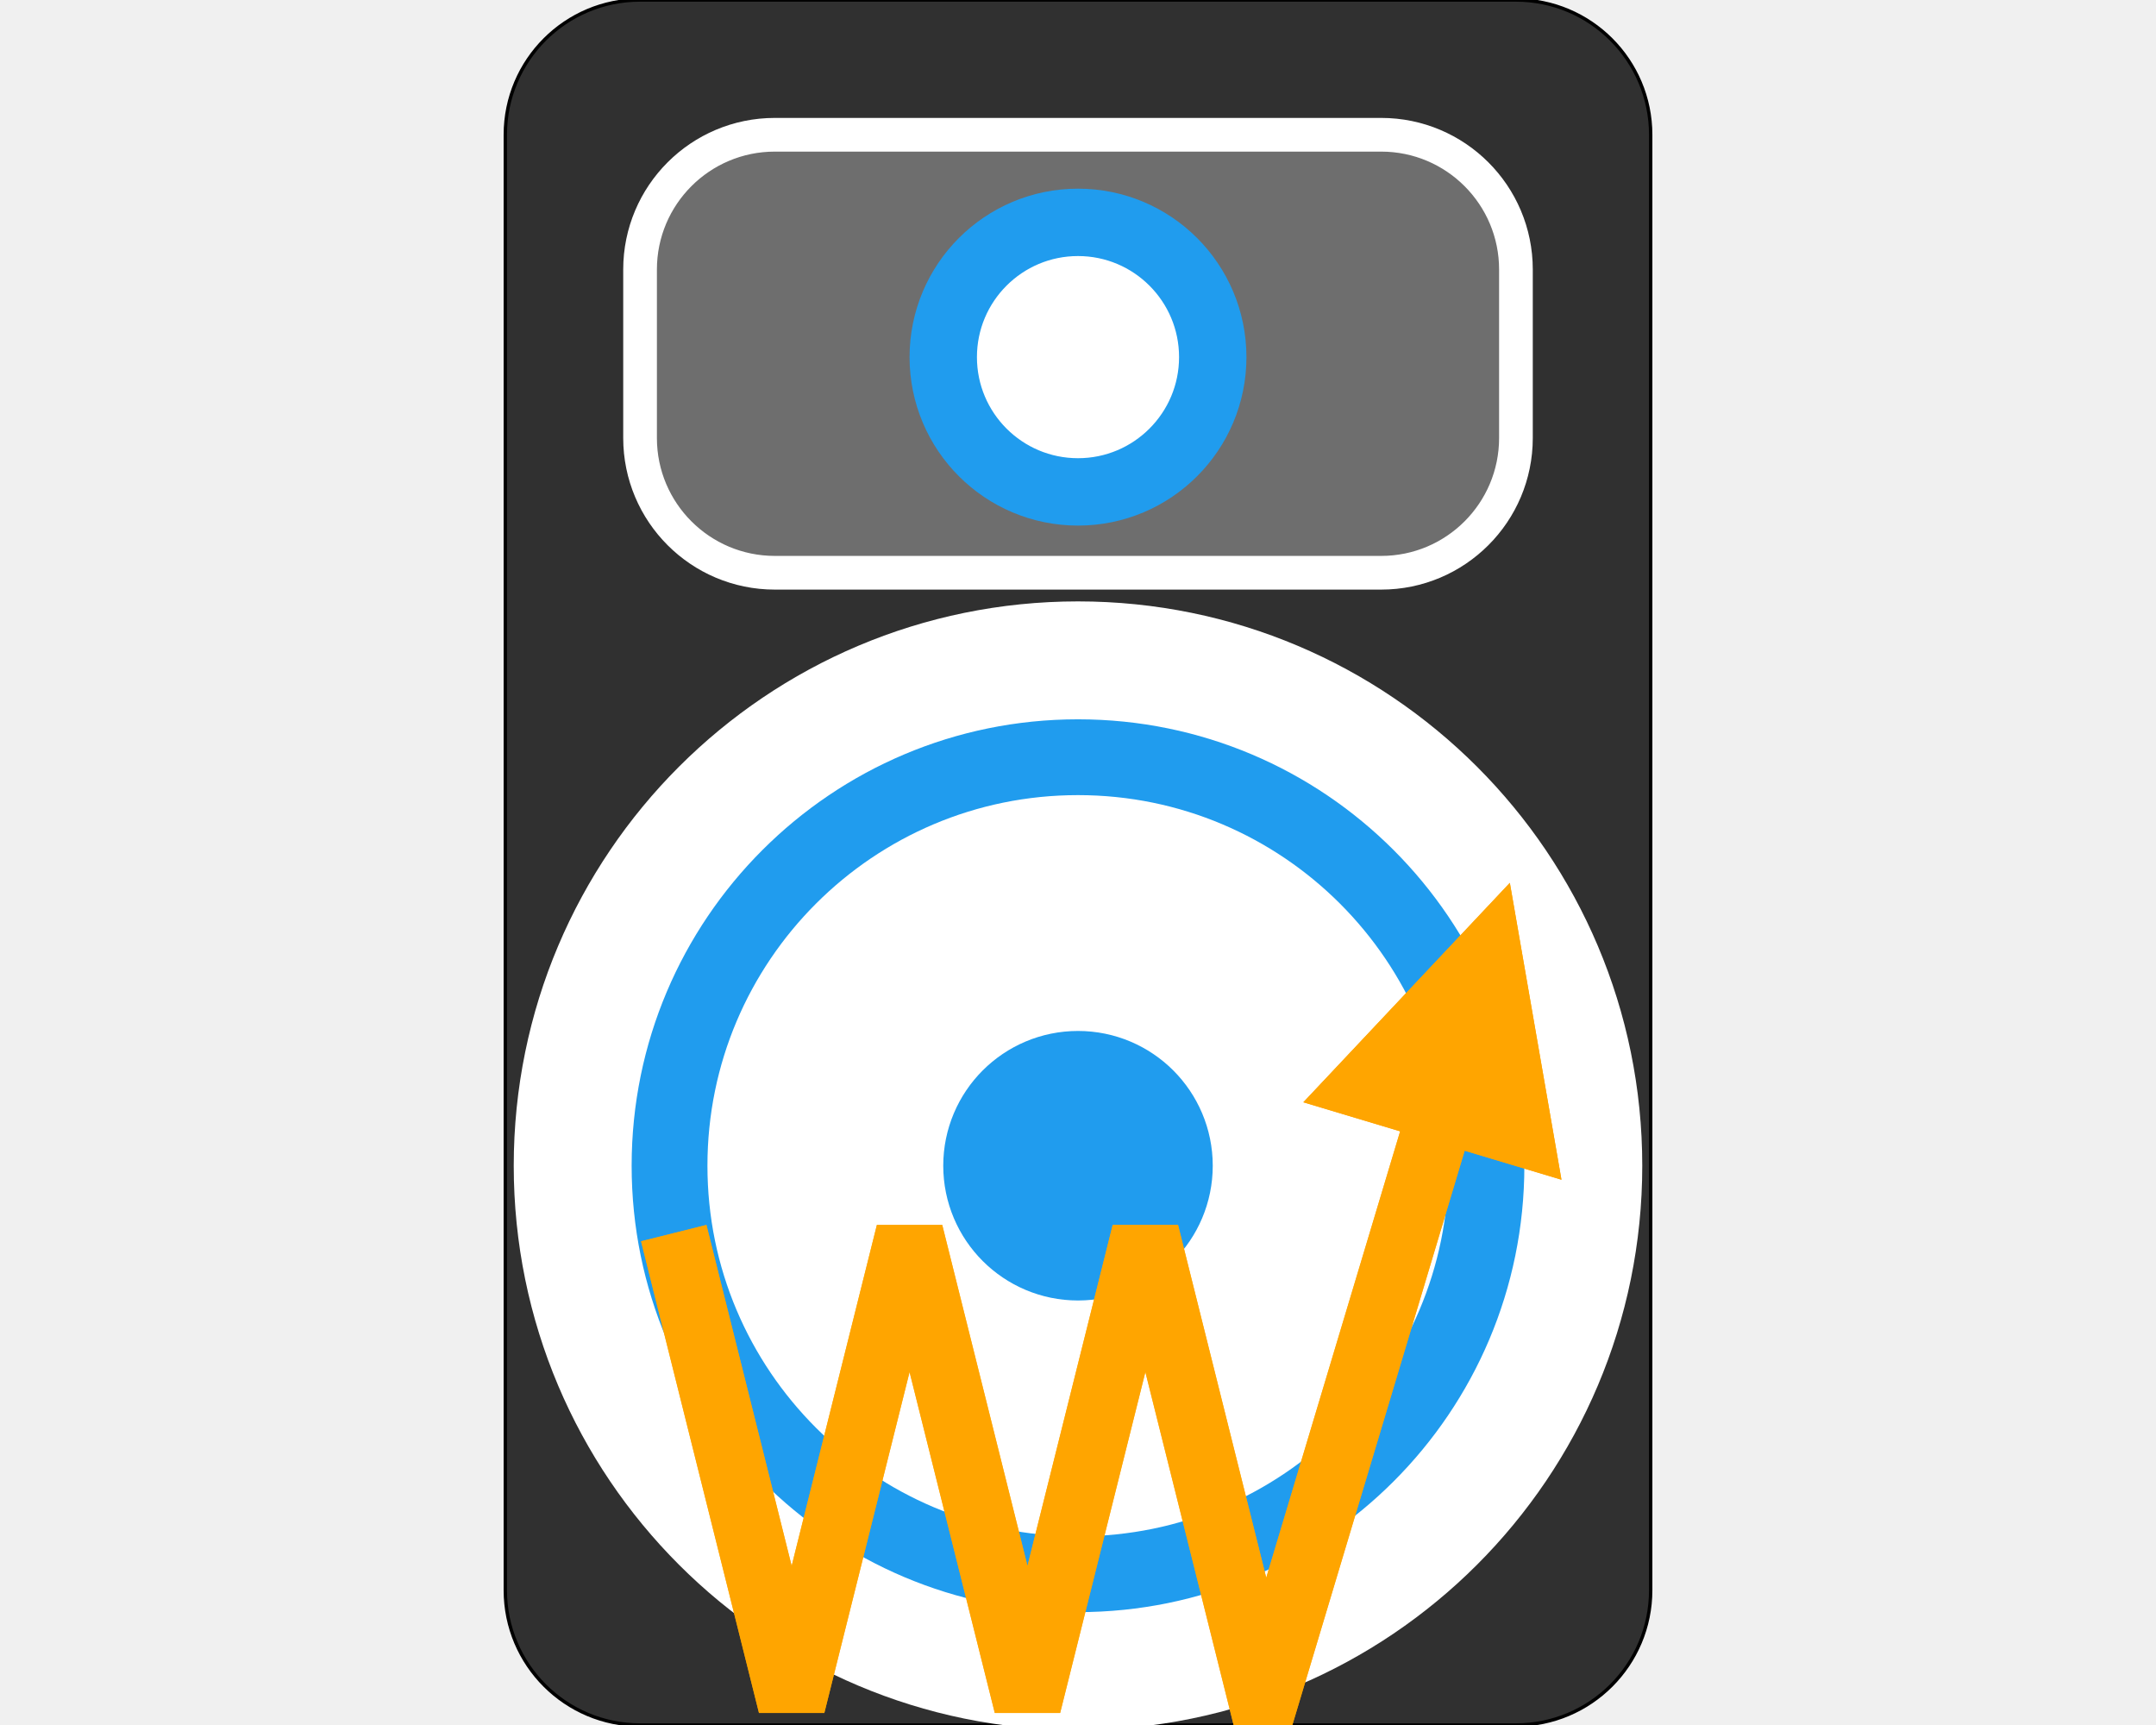
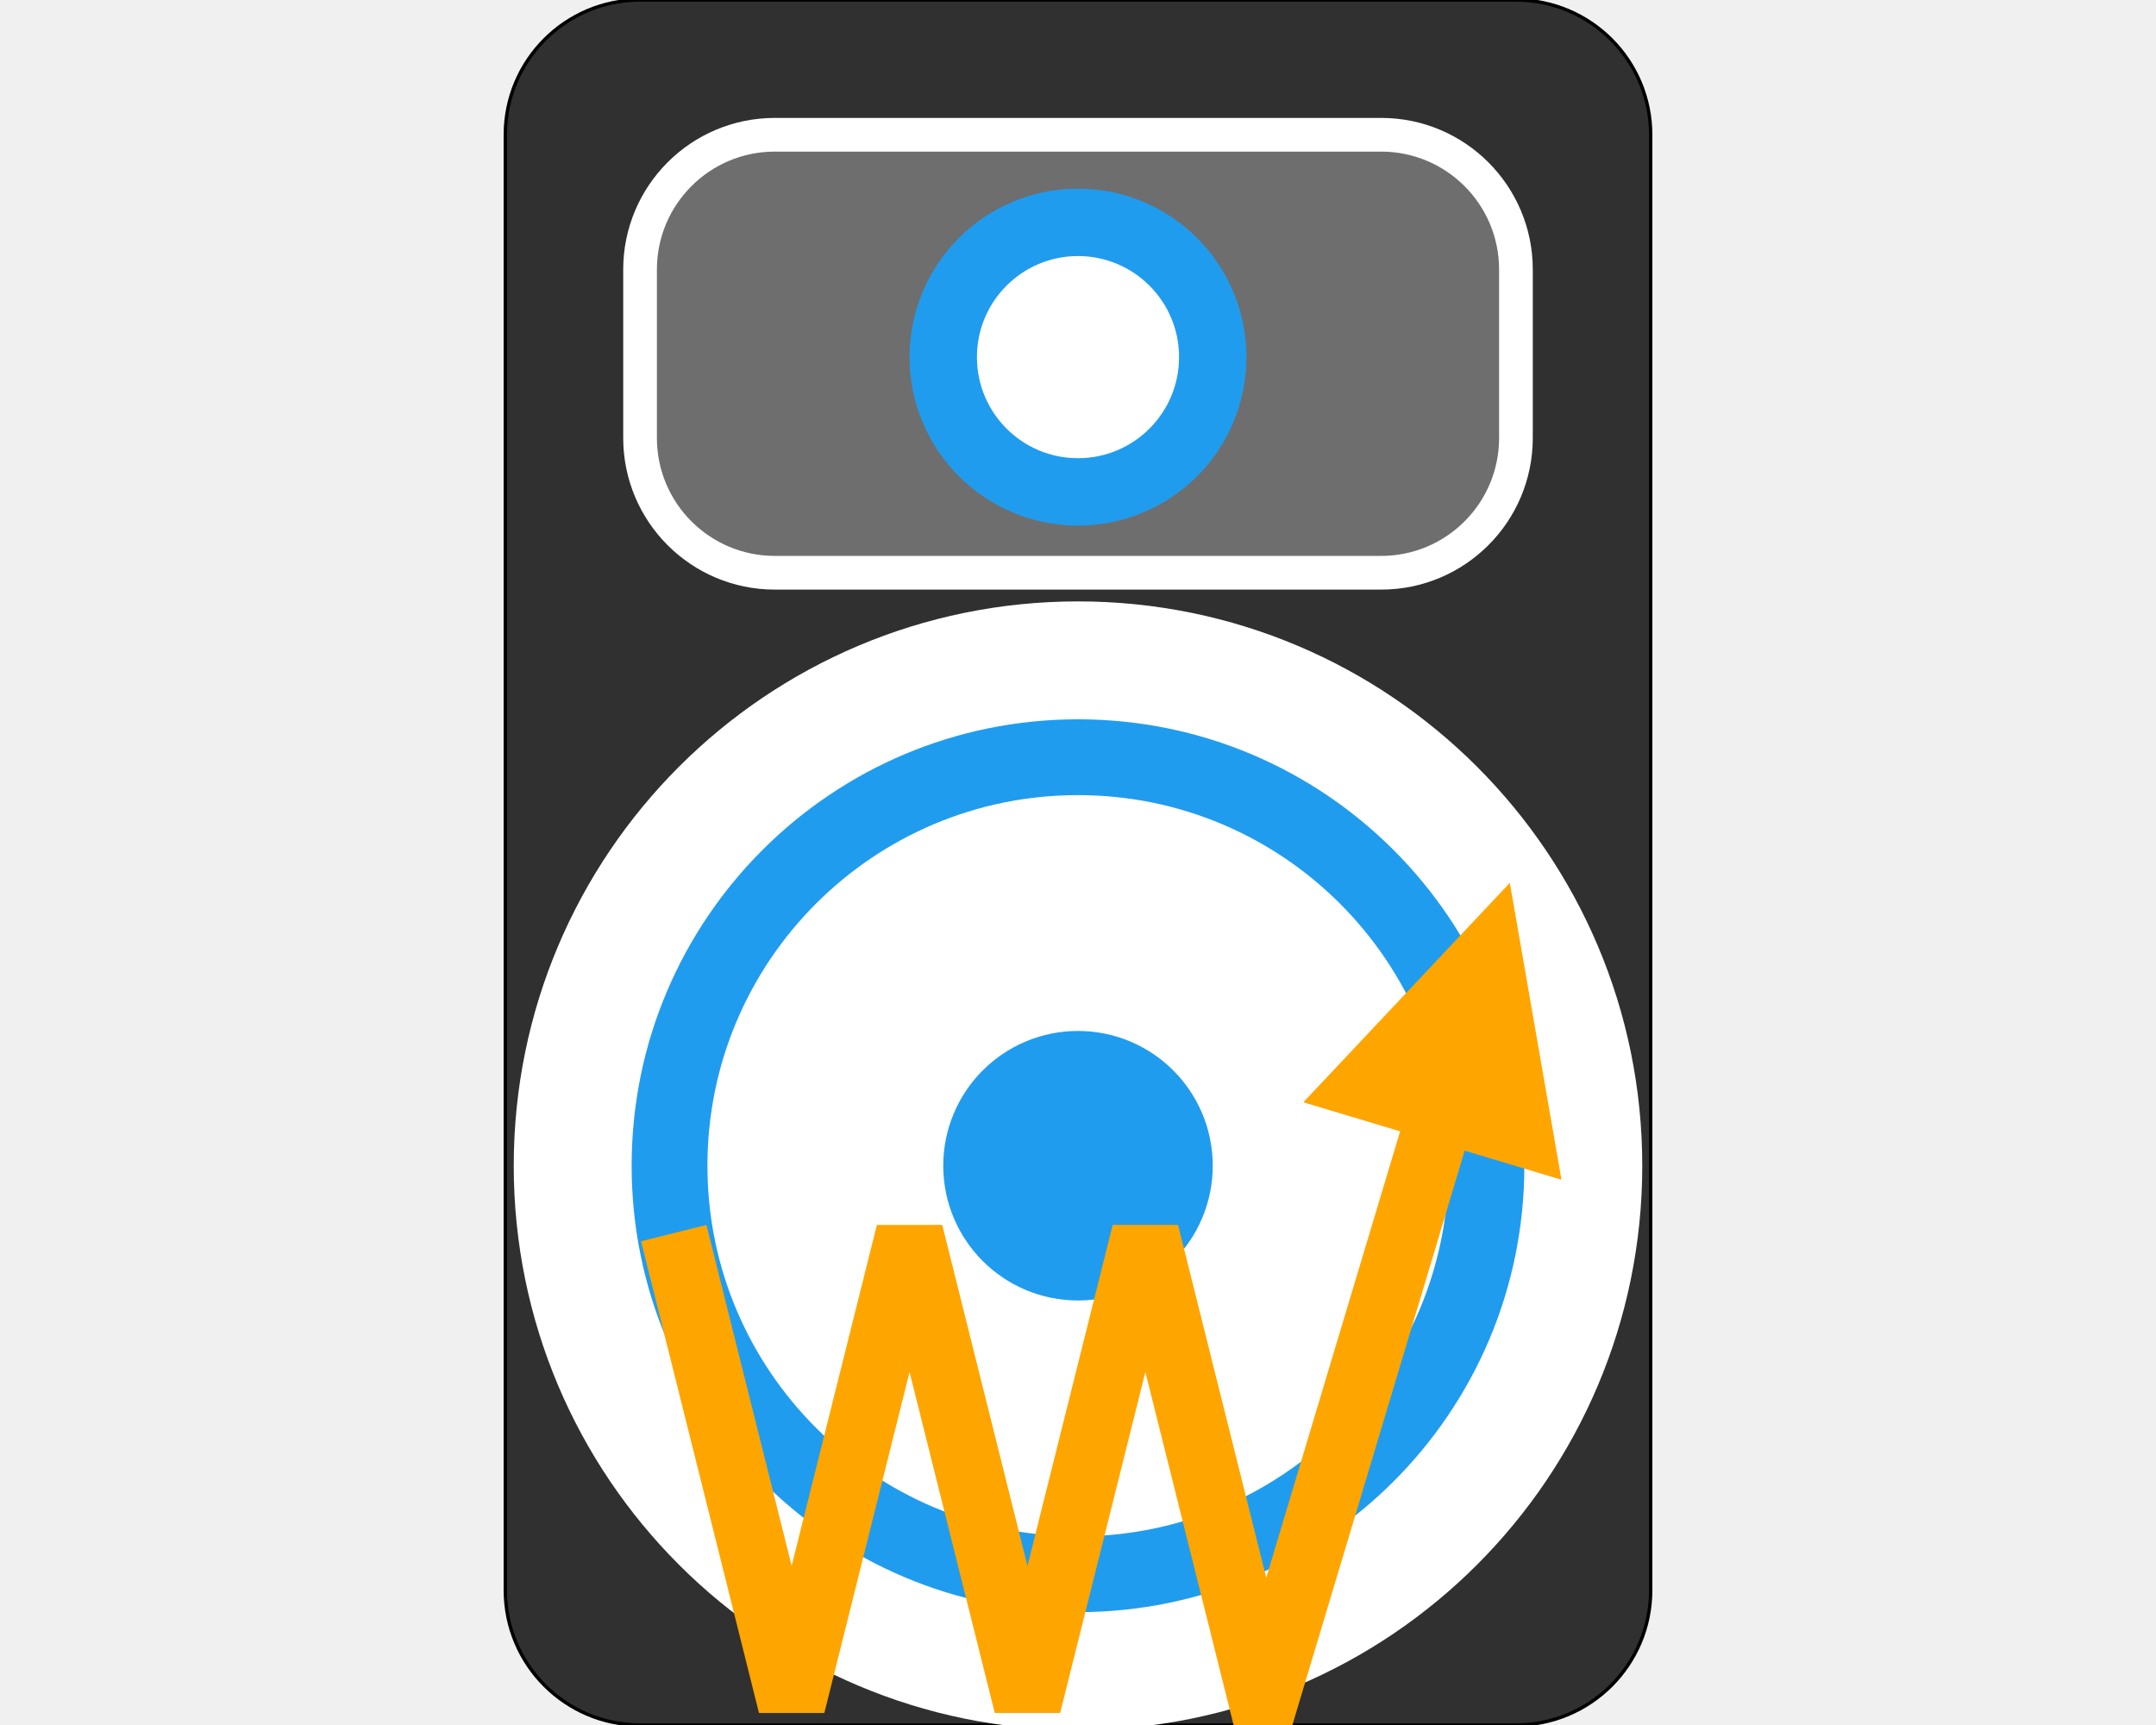
<svg xmlns="http://www.w3.org/2000/svg" width="640" height="512" viewBox="-320.0 -256.0 640 512">
  <defs>
    <marker markerWidth="4.0" markerHeight="4.04" viewBox="-0.1 -0.51 1.0 1.01" orient="auto" stroke-opacity="1" id="d0">
-       <path d="M-0.1,0.5 L-0.1,-0.5 L0.9,0 Z" fill="orange" stroke-opacity="1" />
-     </marker>
-     <marker markerWidth="4.0" markerHeight="4.04" viewBox="-0.1 -0.51 1.0 1.01" orient="auto" stroke-opacity="1" id="d1">
      <path d="M-0.1,0.5 L-0.1,-0.5 L0.9,0 Z" fill="orange" stroke-opacity="1" />
    </marker>
  </defs>
  <rect x="-170" y="-256" width="340" height="512" rx="40" ry="40" stroke="black" stroke-width="1" fill="black" fill-opacity="0.8" />
  <rect x="-130" y="-216" width="260" height="130" rx="40" ry="40" stroke="white" stroke-width="10" fill="white" fill-opacity="0.3" />
  <circle cx="0" cy="-150" r="40" stroke="hsl(204, 86%, 53%)" stroke-width="20" fill="white" fill-opacity="1" />
  <circle cx="0" cy="90" r="130" stroke="hsl(204, 86%, 53%)" stroke-width="40" fill="white" fill-opacity="1" />
  <circle cx="0" cy="90" r="20" stroke="hsl(204, 86%, 53%)" stroke-width="40" fill="white" fill-opacity="1" />
  <circle cx="0" cy="90" r="150" stroke="white" stroke-width="35" fill="none" fill-opacity="1" />
-   <path d="M-120,110 L-85,250 L-50,110 L-15,250 L20,110 L55,250 L107.5,75.0" stroke="orange" fill="none" fill-opacity="1" stroke-width="20" stroke-opacity="0.85" marker-end="url(#d0)" />
-   <path d="M-120,110 L-85,250 L-50,110 L-15,250 L20,110 L55,250 L107.5,75.0" stroke="orange" fill="none" fill-opacity="1" stroke-width="20" stroke-opacity="1" marker-end="url(#d1)" />
+   <path d="M-120,110 L-85,250 L-50,110 L-15,250 L20,110 L55,250 L107.5,75.0" stroke="orange" fill="none" fill-opacity="1" stroke-width="20" stroke-opacity="1" marker-end="url(#d0)" />
</svg>
